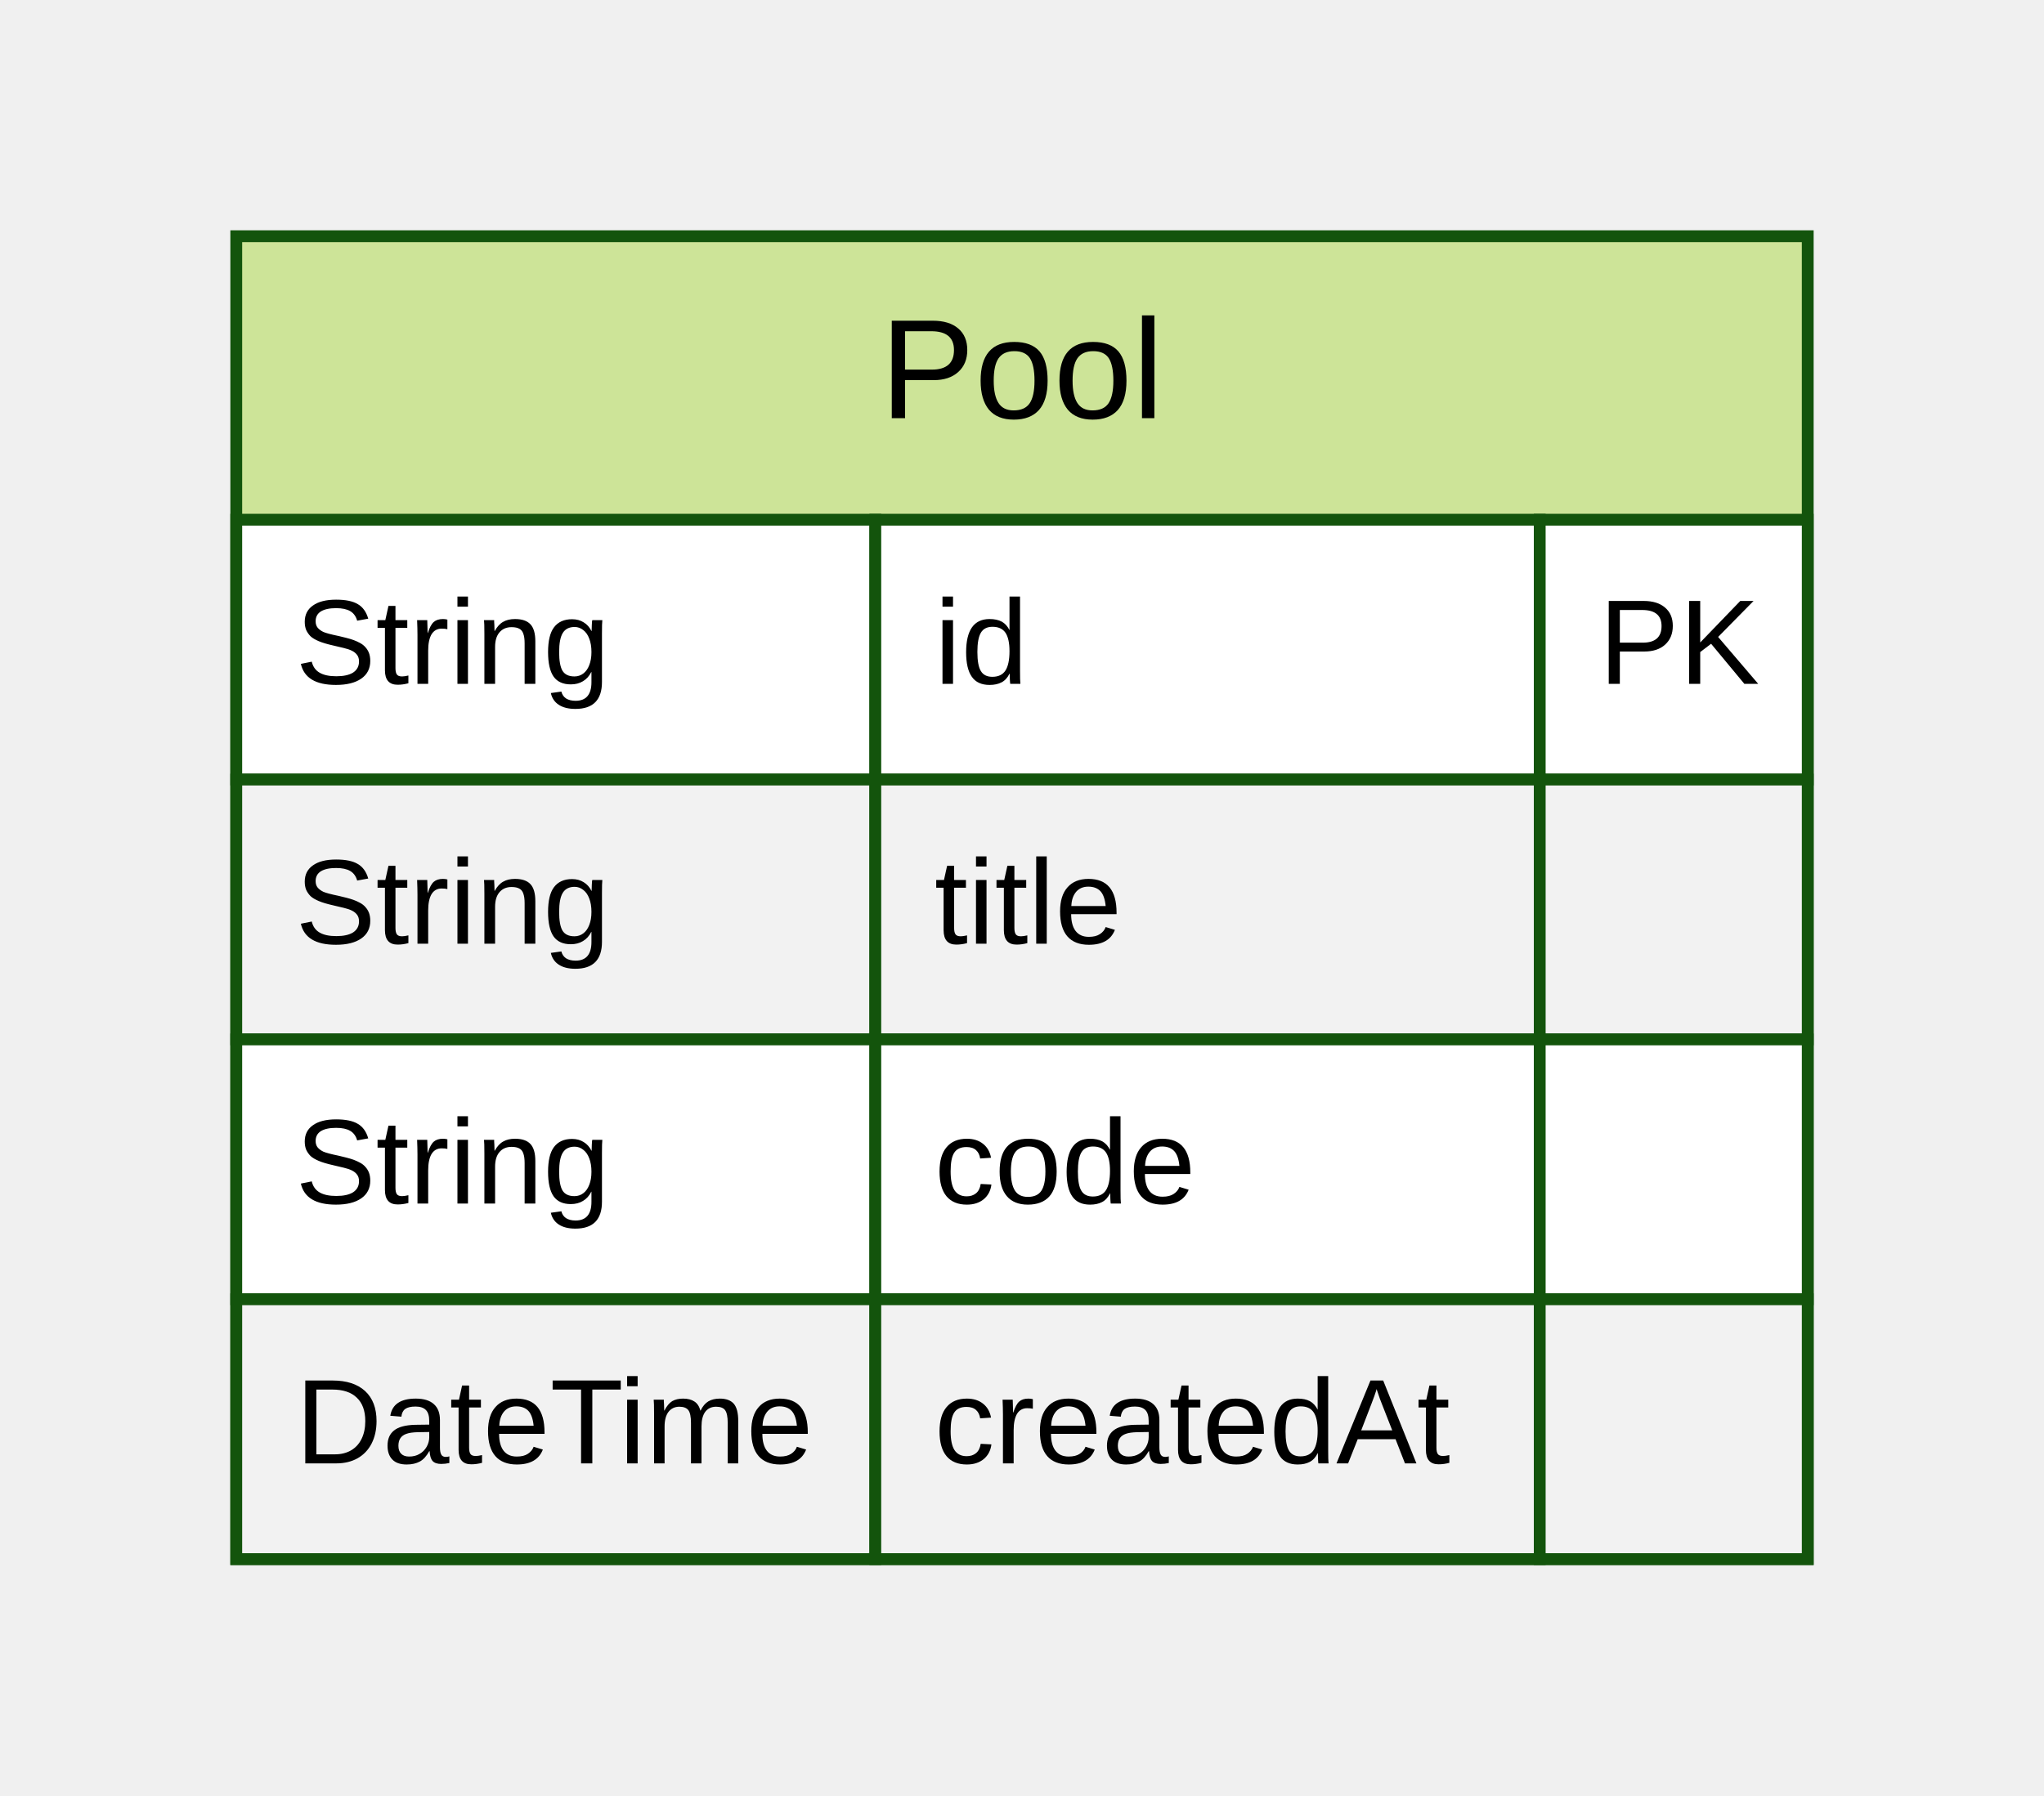
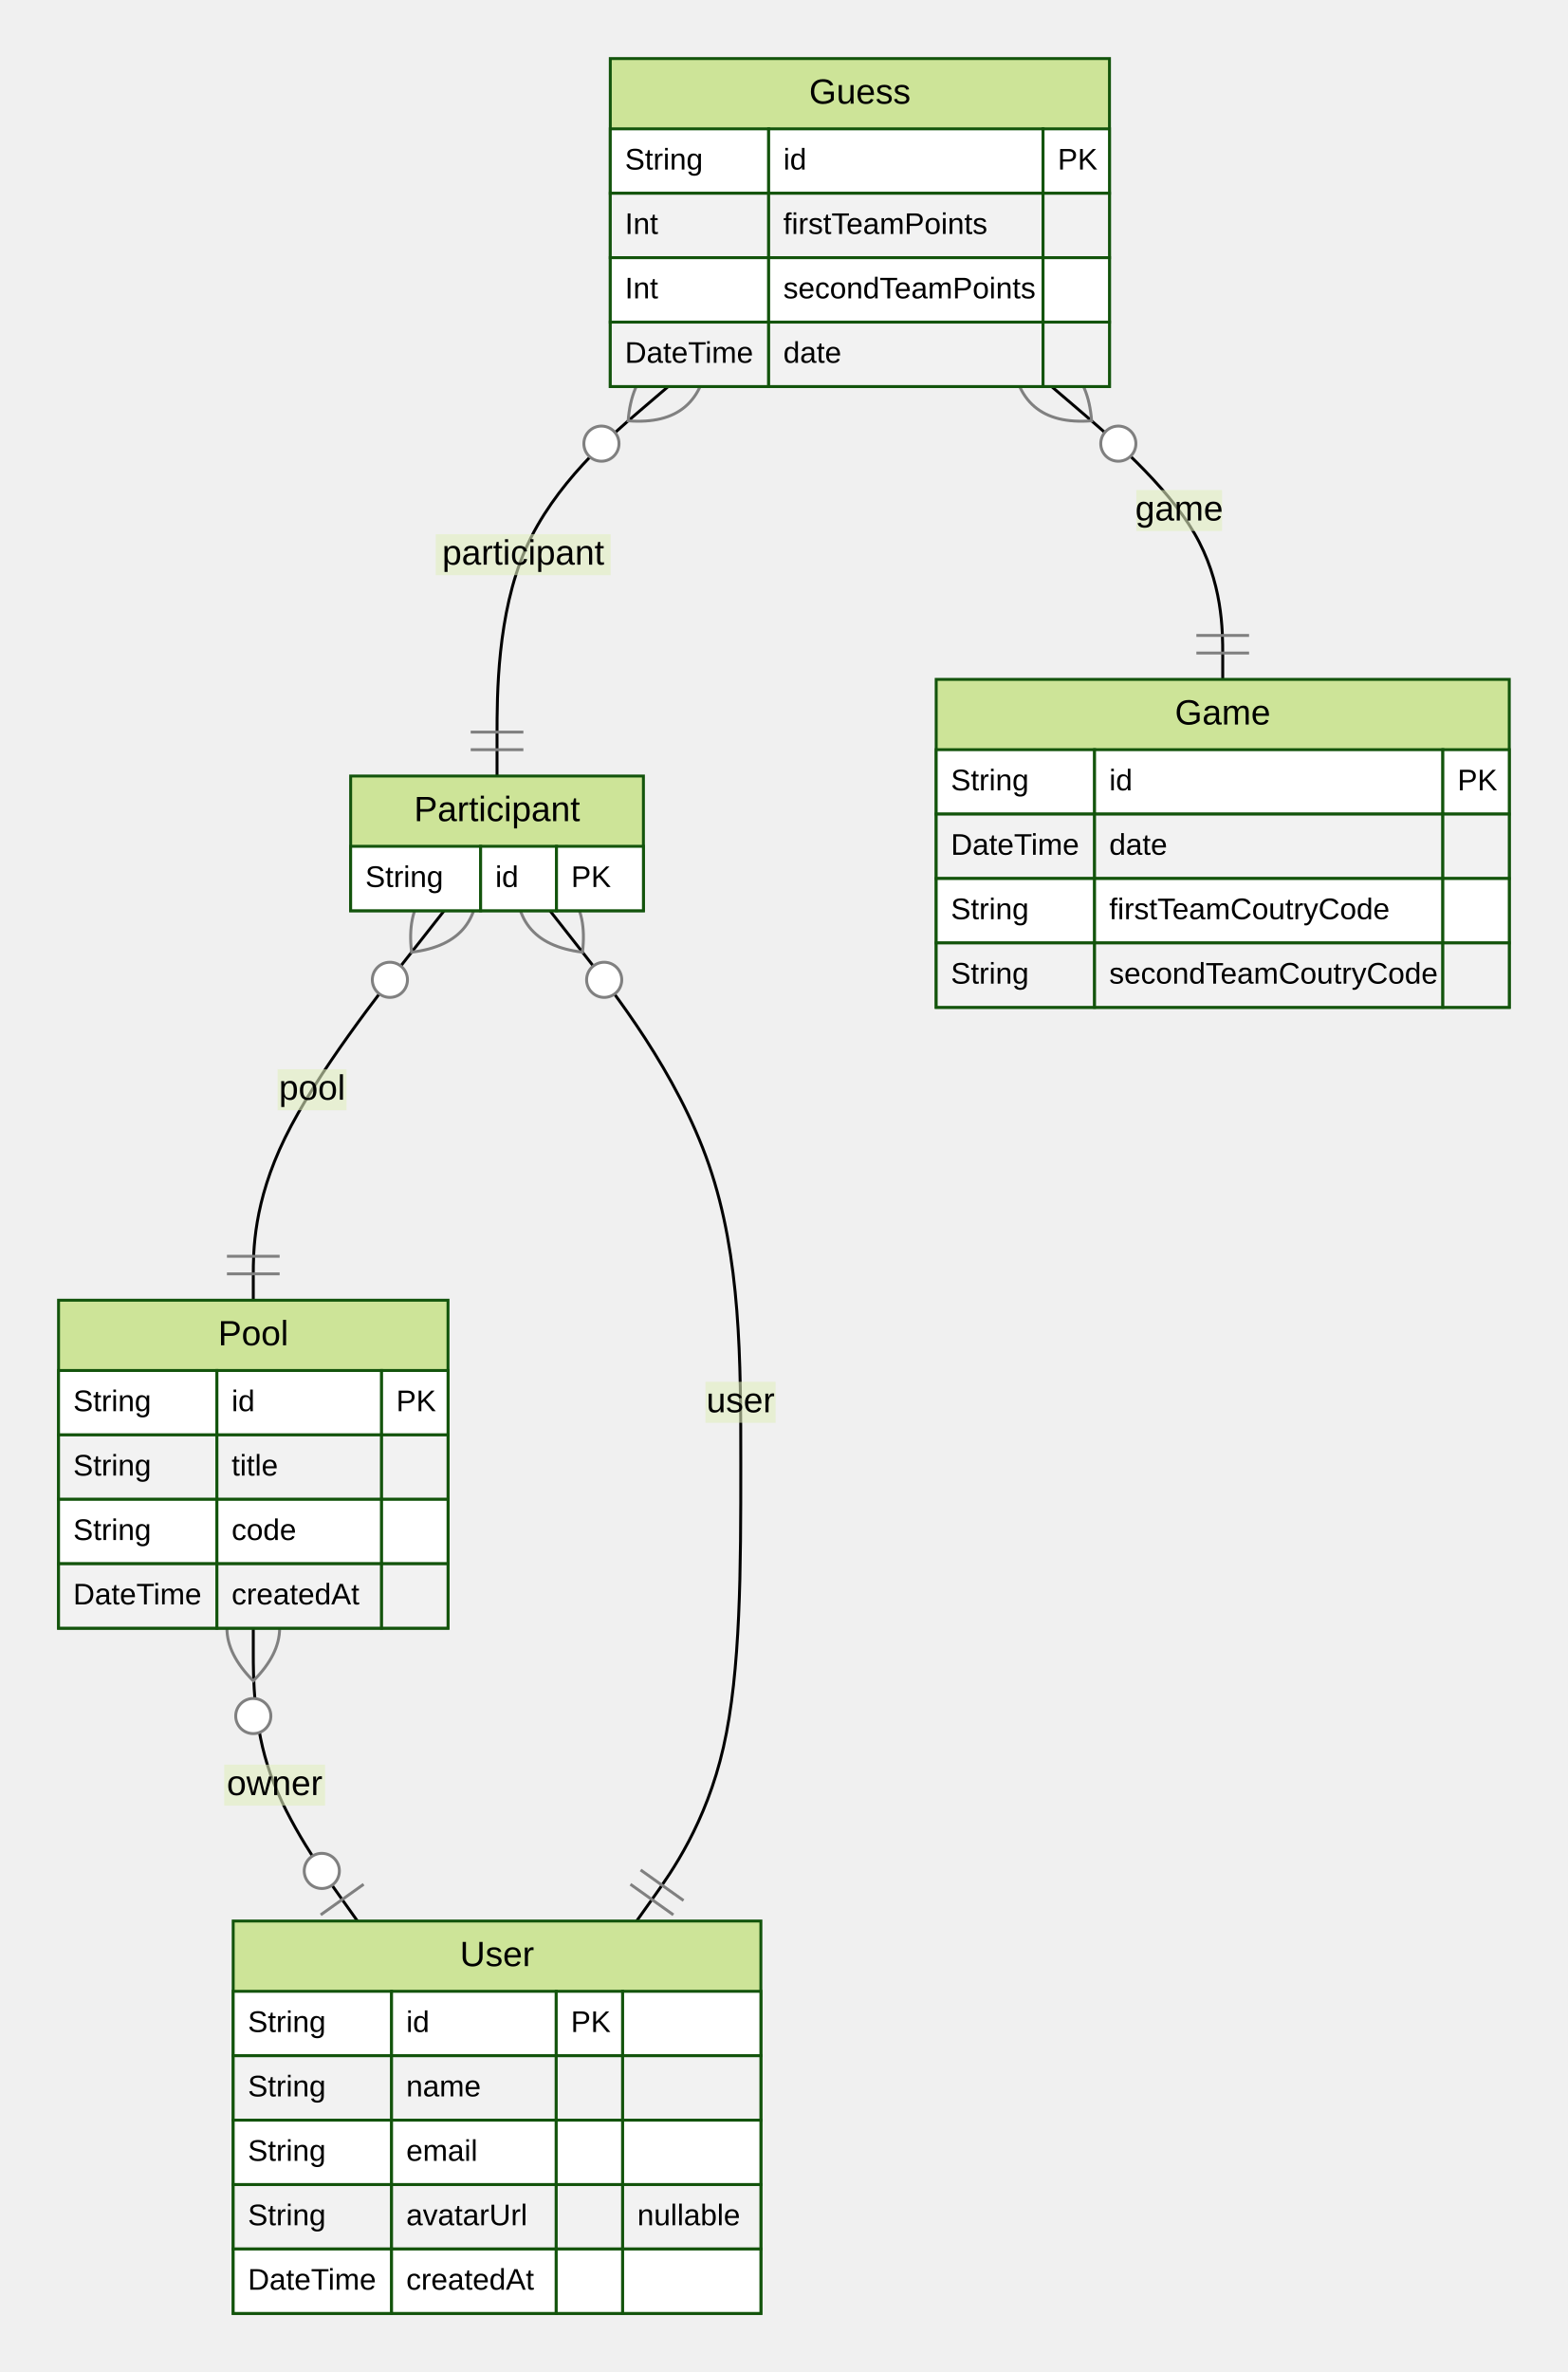
- <svg xmlns="http://www.w3.org/2000/svg" aria-labelledby="chart-title-mermaid-0 chart-desc-mermaid-0" role="img" viewBox="0 0 173.026 152" style="max-width: 173.026px; background-color: white;" width="100%" id="mermaid-0">
+ <svg xmlns="http://www.w3.org/2000/svg" aria-labelledby="chart-title-mermaid-0 chart-desc-mermaid-0" role="img" viewBox="0 0 535.509 810" style="max-width: 535.509px; background-color: white;" width="100%" id="mermaid-0">
  <style>#mermaid-0 {font-family:"trebuchet ms",verdana,arial,sans-serif;font-size:16px;fill:#000000;}#mermaid-0 .error-icon{fill:#552222;}#mermaid-0 .error-text{fill:#552222;stroke:#552222;}#mermaid-0 .edge-thickness-normal{stroke-width:2px;}#mermaid-0 .edge-thickness-thick{stroke-width:3.5px;}#mermaid-0 .edge-pattern-solid{stroke-dasharray:0;}#mermaid-0 .edge-pattern-dashed{stroke-dasharray:3;}#mermaid-0 .edge-pattern-dotted{stroke-dasharray:2;}#mermaid-0 .marker{fill:#000000;stroke:#000000;}#mermaid-0 .marker.cross{stroke:#000000;}#mermaid-0 svg{font-family:"trebuchet ms",verdana,arial,sans-serif;font-size:16px;}#mermaid-0 .entityBox{fill:#cde498;stroke:#13540c;}#mermaid-0 .attributeBoxOdd{fill:#ffffff;stroke:#13540c;}#mermaid-0 .attributeBoxEven{fill:#f2f2f2;stroke:#13540c;}#mermaid-0 .relationshipLabelBox{fill:hsl(78.158, 58.462%, 84.51%);opacity:0.7;background-color:hsl(78.158, 58.462%, 84.51%);}#mermaid-0 .relationshipLabelBox rect{opacity:0.5;}#mermaid-0 .relationshipLine{stroke:#000000;}#mermaid-0 :root{--mermaid-font-family:"trebuchet ms",verdana,arial,sans-serif;}</style>
  <g />
  <defs>
    <marker orient="auto" markerHeight="18" markerWidth="18" refY="9" refX="0" id="ONLY_ONE_START">
      <path d="M9,0 L9,18 M15,0 L15,18" fill="none" stroke="gray" />
    </marker>
  </defs>
  <defs>
    <marker orient="auto" markerHeight="18" markerWidth="18" refY="9" refX="18" id="ONLY_ONE_END">
      <path d="M3,0 L3,18 M9,0 L9,18" fill="none" stroke="gray" />
    </marker>
  </defs>
  <defs>
    <marker orient="auto" markerHeight="18" markerWidth="30" refY="9" refX="0" id="ZERO_OR_ONE_START">
      <circle r="6" cy="9" cx="21" fill="white" stroke="gray" />
      <path d="M9,0 L9,18" fill="none" stroke="gray" />
    </marker>
  </defs>
  <defs>
    <marker orient="auto" markerHeight="18" markerWidth="30" refY="9" refX="30" id="ZERO_OR_ONE_END">
      <circle r="6" cy="9" cx="9" fill="white" stroke="gray" />
      <path d="M21,0 L21,18" fill="none" stroke="gray" />
    </marker>
  </defs>
  <defs>
    <marker orient="auto" markerHeight="36" markerWidth="45" refY="18" refX="18" id="ONE_OR_MORE_START">
      <path d="M0,18 Q 18,0 36,18 Q 18,36 0,18 M42,9 L42,27" fill="none" stroke="gray" />
    </marker>
  </defs>
  <defs>
    <marker orient="auto" markerHeight="36" markerWidth="45" refY="18" refX="27" id="ONE_OR_MORE_END">
      <path d="M3,9 L3,27 M9,18 Q27,0 45,18 Q27,36 9,18" fill="none" stroke="gray" />
    </marker>
  </defs>
  <defs>
    <marker orient="auto" markerHeight="36" markerWidth="57" refY="18" refX="18" id="ZERO_OR_MORE_START">
      <circle r="6" cy="18" cx="48" fill="white" stroke="gray" />
      <path d="M0,18 Q18,0 36,18 Q18,36 0,18" fill="none" stroke="gray" />
    </marker>
  </defs>
  <defs>
    <marker orient="auto" markerHeight="36" markerWidth="57" refY="18" refX="39" id="ZERO_OR_MORE_END">
      <circle r="6" cy="18" cx="9" fill="white" stroke="gray" />
      <path d="M21,18 Q39,0 57,18 Q39,36 21,18" fill="none" stroke="gray" />
    </marker>
  </defs>
-   <g transform="translate(20,20 )" id="Pool">
+   <path marker-start="url(#ZERO_OR_MORE_START)" marker-end="url(#ZERO_OR_ONE_END)" fill="none" stroke="gray" d="M86.513,556L86.513,564.333C86.513,572.667,86.513,589.333,92.443,606C98.373,622.667,110.233,639.333,116.163,647.667L122.093,656" class="er relationshipLine" />
+   <path marker-start="url(#ZERO_OR_MORE_START)" marker-end="url(#ONLY_ONE_END)" fill="none" stroke="gray" d="M187.835,311L198.7,324.833C209.565,338.667,231.296,366.333,242.161,397.833C253.026,429.333,253.026,464.667,253.026,500C253.026,535.333,253.026,570.667,247.096,596.667C241.167,622.667,229.307,639.333,223.377,647.667L217.447,656" class="er relationshipLine" />
+   <path marker-start="url(#ZERO_OR_MORE_START)" marker-end="url(#ONLY_ONE_END)" fill="none" stroke="gray" d="M151.705,311L140.839,324.833C129.974,338.667,108.244,366.333,97.378,388.5C86.513,410.667,86.513,427.333,86.513,435.667L86.513,444" class="er relationshipLine" />
+   <path marker-start="url(#ZERO_OR_MORE_START)" marker-end="url(#ONLY_ONE_END)" fill="none" stroke="gray" d="M359.18,132L368.923,140.333C378.666,148.667,398.153,165.333,407.896,182C417.639,198.667,417.639,215.333,417.639,223.667L417.639,232" class="er relationshipLine" />
+   <path marker-start="url(#ZERO_OR_MORE_START)" marker-end="url(#ONLY_ONE_END)" fill="none" stroke="gray" d="M228.23,132L218.486,140.333C208.743,148.667,189.256,165.333,179.513,187.5C169.77,209.667,169.77,237.333,169.77,251.167L169.77,265" class="er relationshipLine" />
+   <g transform="translate(20,444 )" id="Pool">
    <rect height="112" width="133.026" y="0" x="0" stroke="gray" fill-opacity="100%" fill="honeydew" class="er entityBox" />
    <text transform="translate(66.51321,12)" style="font-family: &quot;trebuchet ms&quot;, verdana, arial, sans-serif;; font-size: 12px" text-anchor="middle" dominant-baseline="middle" y="0" x="0" id="entity-Pool" class="er entityLabel">Pool</text>
    <rect height="22" width="54.096" y="24" x="0" stroke="gray" fill-opacity="100%" fill="honeydew" class="er attributeBoxOdd" />
    <text transform="translate(5,35)" style="font-family: &quot;trebuchet ms&quot;, verdana, arial, sans-serif;; font-size: 10.2px" text-anchor="left" dominant-baseline="middle" y="0" x="0" id="entity-Pool-attr-1-type" class="er entityLabel">String</text>
    <rect height="22" width="56.243" y="24" x="54.096" stroke="gray" fill-opacity="100%" fill="honeydew" class="er attributeBoxOdd" />
    <text transform="translate(59.09555,35)" style="font-family: &quot;trebuchet ms&quot;, verdana, arial, sans-serif;; font-size: 10.2px" text-anchor="left" dominant-baseline="middle" y="0" x="0" id="entity-Pool-attr-1-name" class="er entityLabel">id</text>
    <rect height="22" width="22.688" y="24" x="110.339" stroke="gray" fill-opacity="100%" fill="honeydew" class="er attributeBoxOdd" />
    <text transform="translate(115.3387,35)" style="font-family: &quot;trebuchet ms&quot;, verdana, arial, sans-serif;; font-size: 10.2px" text-anchor="left" dominant-baseline="middle" y="0" x="0" id="entity-Pool-attr-1-key" class="er entityLabel">PK</text>
    <rect height="22" width="54.096" y="46" x="0" stroke="gray" fill-opacity="100%" fill="honeydew" class="er attributeBoxEven" />
    <text transform="translate(5,57)" style="font-family: &quot;trebuchet ms&quot;, verdana, arial, sans-serif;; font-size: 10.2px" text-anchor="left" dominant-baseline="middle" y="0" x="0" id="entity-Pool-attr-2-type" class="er entityLabel">String</text>
    <rect height="22" width="56.243" y="46" x="54.096" stroke="gray" fill-opacity="100%" fill="honeydew" class="er attributeBoxEven" />
    <text transform="translate(59.09555,57)" style="font-family: &quot;trebuchet ms&quot;, verdana, arial, sans-serif;; font-size: 10.2px" text-anchor="left" dominant-baseline="middle" y="0" x="0" id="entity-Pool-attr-2-name" class="er entityLabel">title</text>
    <rect height="22" width="22.688" y="46" x="110.339" stroke="gray" fill-opacity="100%" fill="honeydew" class="er attributeBoxEven" />
    <text transform="translate(115.3387,57)" style="font-family: &quot;trebuchet ms&quot;, verdana, arial, sans-serif;; font-size: 10.2px" text-anchor="left" dominant-baseline="middle" y="0" x="0" id="entity-Pool-attr-2-key" class="er entityLabel" />
    <rect height="22" width="54.096" y="68" x="0" stroke="gray" fill-opacity="100%" fill="honeydew" class="er attributeBoxOdd" />
    <text transform="translate(5,79)" style="font-family: &quot;trebuchet ms&quot;, verdana, arial, sans-serif;; font-size: 10.2px" text-anchor="left" dominant-baseline="middle" y="0" x="0" id="entity-Pool-attr-3-type" class="er entityLabel">String</text>
    <rect height="22" width="56.243" y="68" x="54.096" stroke="gray" fill-opacity="100%" fill="honeydew" class="er attributeBoxOdd" />
    <text transform="translate(59.09555,79)" style="font-family: &quot;trebuchet ms&quot;, verdana, arial, sans-serif;; font-size: 10.2px" text-anchor="left" dominant-baseline="middle" y="0" x="0" id="entity-Pool-attr-3-name" class="er entityLabel">code</text>
    <rect height="22" width="22.688" y="68" x="110.339" stroke="gray" fill-opacity="100%" fill="honeydew" class="er attributeBoxOdd" />
    <text transform="translate(115.3387,79)" style="font-family: &quot;trebuchet ms&quot;, verdana, arial, sans-serif;; font-size: 10.2px" text-anchor="left" dominant-baseline="middle" y="0" x="0" id="entity-Pool-attr-3-key" class="er entityLabel" />
    <rect height="22" width="54.096" y="90" x="0" stroke="gray" fill-opacity="100%" fill="honeydew" class="er attributeBoxEven" />
    <text transform="translate(5,101)" style="font-family: &quot;trebuchet ms&quot;, verdana, arial, sans-serif;; font-size: 10.2px" text-anchor="left" dominant-baseline="middle" y="0" x="0" id="entity-Pool-attr-4-type" class="er entityLabel">DateTime</text>
    <rect height="22" width="56.243" y="90" x="54.096" stroke="gray" fill-opacity="100%" fill="honeydew" class="er attributeBoxEven" />
    <text transform="translate(59.09555,101)" style="font-family: &quot;trebuchet ms&quot;, verdana, arial, sans-serif;; font-size: 10.2px" text-anchor="left" dominant-baseline="middle" y="0" x="0" id="entity-Pool-attr-4-name" class="er entityLabel">createdAt</text>
    <rect height="22" width="22.688" y="90" x="110.339" stroke="gray" fill-opacity="100%" fill="honeydew" class="er attributeBoxEven" />
    <text transform="translate(115.3387,101)" style="font-family: &quot;trebuchet ms&quot;, verdana, arial, sans-serif;; font-size: 10.2px" text-anchor="left" dominant-baseline="middle" y="0" x="0" id="entity-Pool-attr-4-key" class="er entityLabel" />
  </g>
+   <g transform="translate(119.7698,265 )" id="Participant">
+     <rect height="46" width="100" y="0" x="0" stroke="gray" fill-opacity="100%" fill="honeydew" class="er entityBox" />
+     <text transform="translate(50,12)" style="font-family: &quot;trebuchet ms&quot;, verdana, arial, sans-serif;; font-size: 12px" text-anchor="middle" dominant-baseline="middle" y="0" x="0" id="entity-Participant" class="er entityLabel">Participant</text>
+     <rect height="22" width="44.399" y="24" x="0" stroke="gray" fill-opacity="100%" fill="honeydew" class="er attributeBoxOdd" />
+     <text transform="translate(5,35)" style="font-family: &quot;trebuchet ms&quot;, verdana, arial, sans-serif;; font-size: 10.2px" text-anchor="left" dominant-baseline="middle" y="0" x="0" id="entity-Participant-attr-1-type" class="er entityLabel">String</text>
+     <rect height="22" width="25.911" y="24" x="44.399" stroke="gray" fill-opacity="100%" fill="honeydew" class="er attributeBoxOdd" />
+     <text transform="translate(49.39862,35)" style="font-family: &quot;trebuchet ms&quot;, verdana, arial, sans-serif;; font-size: 10.2px" text-anchor="left" dominant-baseline="middle" y="0" x="0" id="entity-Participant-attr-1-name" class="er entityLabel">id</text>
+     <rect height="22" width="29.69" y="24" x="70.31" stroke="gray" fill-opacity="100%" fill="honeydew" class="er attributeBoxOdd" />
+     <text transform="translate(75.30976,35)" style="font-family: &quot;trebuchet ms&quot;, verdana, arial, sans-serif;; font-size: 10.2px" text-anchor="left" dominant-baseline="middle" y="0" x="0" id="entity-Participant-attr-1-key" class="er entityLabel">PK</text>
+   </g>
+   <g transform="translate(79.65034,656 )" id="User">
+     <rect height="134" width="180.239" y="0" x="0" stroke="gray" fill-opacity="100%" fill="honeydew" class="er entityBox" />
+     <text transform="translate(90.11948,12)" style="font-family: &quot;trebuchet ms&quot;, verdana, arial, sans-serif;; font-size: 12px" text-anchor="middle" dominant-baseline="middle" y="0" x="0" id="entity-User" class="er entityLabel">User</text>
+     <rect height="22" width="54.096" y="24" x="0" stroke="gray" fill-opacity="100%" fill="honeydew" class="er attributeBoxOdd" />
+     <text transform="translate(5,35)" style="font-family: &quot;trebuchet ms&quot;, verdana, arial, sans-serif;; font-size: 10.2px" text-anchor="left" dominant-baseline="middle" y="0" x="0" id="entity-User-attr-1-type" class="er entityLabel">String</text>
+     <rect height="22" width="56.243" y="24" x="54.096" stroke="gray" fill-opacity="100%" fill="honeydew" class="er attributeBoxOdd" />
+     <text transform="translate(59.09555,35)" style="font-family: &quot;trebuchet ms&quot;, verdana, arial, sans-serif;; font-size: 10.2px" text-anchor="left" dominant-baseline="middle" y="0" x="0" id="entity-User-attr-1-name" class="er entityLabel">id</text>
+     <rect height="22" width="22.688" y="24" x="110.339" stroke="gray" fill-opacity="100%" fill="honeydew" class="er attributeBoxOdd" />
+     <text transform="translate(115.3387,35)" style="font-family: &quot;trebuchet ms&quot;, verdana, arial, sans-serif;; font-size: 10.2px" text-anchor="left" dominant-baseline="middle" y="0" x="0" id="entity-User-attr-1-key" class="er entityLabel">PK</text>
+     <rect height="22" width="47.213" y="24" x="133.026" stroke="gray" fill-opacity="100%" fill="honeydew" class="er attributeBoxOdd" />
+     <text transform="translate(138.0264,35)" style="font-family: &quot;trebuchet ms&quot;, verdana, arial, sans-serif;; font-size: 10.2px" text-anchor="left" dominant-baseline="middle" y="0" x="0" id="entity-User-attr-1-comment" class="er entityLabel" />
+     <rect height="22" width="54.096" y="46" x="0" stroke="gray" fill-opacity="100%" fill="honeydew" class="er attributeBoxEven" />
+     <text transform="translate(5,57)" style="font-family: &quot;trebuchet ms&quot;, verdana, arial, sans-serif;; font-size: 10.2px" text-anchor="left" dominant-baseline="middle" y="0" x="0" id="entity-User-attr-2-type" class="er entityLabel">String</text>
+     <rect height="22" width="56.243" y="46" x="54.096" stroke="gray" fill-opacity="100%" fill="honeydew" class="er attributeBoxEven" />
+     <text transform="translate(59.09555,57)" style="font-family: &quot;trebuchet ms&quot;, verdana, arial, sans-serif;; font-size: 10.2px" text-anchor="left" dominant-baseline="middle" y="0" x="0" id="entity-User-attr-2-name" class="er entityLabel">name</text>
+     <rect height="22" width="22.688" y="46" x="110.339" stroke="gray" fill-opacity="100%" fill="honeydew" class="er attributeBoxEven" />
+     <text transform="translate(115.3387,57)" style="font-family: &quot;trebuchet ms&quot;, verdana, arial, sans-serif;; font-size: 10.2px" text-anchor="left" dominant-baseline="middle" y="0" x="0" id="entity-User-attr-2-key" class="er entityLabel" />
+     <rect height="22" width="47.213" y="46" x="133.026" stroke="gray" fill-opacity="100%" fill="honeydew" class="er attributeBoxEven" />
+     <text transform="translate(138.0264,57)" style="font-family: &quot;trebuchet ms&quot;, verdana, arial, sans-serif;; font-size: 10.2px" text-anchor="left" dominant-baseline="middle" y="0" x="0" id="entity-User-attr-2-comment" class="er entityLabel" />
+     <rect height="22" width="54.096" y="68" x="0" stroke="gray" fill-opacity="100%" fill="honeydew" class="er attributeBoxOdd" />
+     <text transform="translate(5,79)" style="font-family: &quot;trebuchet ms&quot;, verdana, arial, sans-serif;; font-size: 10.2px" text-anchor="left" dominant-baseline="middle" y="0" x="0" id="entity-User-attr-3-type" class="er entityLabel">String</text>
+     <rect height="22" width="56.243" y="68" x="54.096" stroke="gray" fill-opacity="100%" fill="honeydew" class="er attributeBoxOdd" />
+     <text transform="translate(59.09555,79)" style="font-family: &quot;trebuchet ms&quot;, verdana, arial, sans-serif;; font-size: 10.2px" text-anchor="left" dominant-baseline="middle" y="0" x="0" id="entity-User-attr-3-name" class="er entityLabel">email</text>
+     <rect height="22" width="22.688" y="68" x="110.339" stroke="gray" fill-opacity="100%" fill="honeydew" class="er attributeBoxOdd" />
+     <text transform="translate(115.3387,79)" style="font-family: &quot;trebuchet ms&quot;, verdana, arial, sans-serif;; font-size: 10.2px" text-anchor="left" dominant-baseline="middle" y="0" x="0" id="entity-User-attr-3-key" class="er entityLabel" />
+     <rect height="22" width="47.213" y="68" x="133.026" stroke="gray" fill-opacity="100%" fill="honeydew" class="er attributeBoxOdd" />
+     <text transform="translate(138.0264,79)" style="font-family: &quot;trebuchet ms&quot;, verdana, arial, sans-serif;; font-size: 10.2px" text-anchor="left" dominant-baseline="middle" y="0" x="0" id="entity-User-attr-3-comment" class="er entityLabel" />
+     <rect height="22" width="54.096" y="90" x="0" stroke="gray" fill-opacity="100%" fill="honeydew" class="er attributeBoxEven" />
+     <text transform="translate(5,101)" style="font-family: &quot;trebuchet ms&quot;, verdana, arial, sans-serif;; font-size: 10.2px" text-anchor="left" dominant-baseline="middle" y="0" x="0" id="entity-User-attr-4-type" class="er entityLabel">String</text>
+     <rect height="22" width="56.243" y="90" x="54.096" stroke="gray" fill-opacity="100%" fill="honeydew" class="er attributeBoxEven" />
+     <text transform="translate(59.09555,101)" style="font-family: &quot;trebuchet ms&quot;, verdana, arial, sans-serif;; font-size: 10.2px" text-anchor="left" dominant-baseline="middle" y="0" x="0" id="entity-User-attr-4-name" class="er entityLabel">avatarUrl</text>
+     <rect height="22" width="22.688" y="90" x="110.339" stroke="gray" fill-opacity="100%" fill="honeydew" class="er attributeBoxEven" />
+     <text transform="translate(115.3387,101)" style="font-family: &quot;trebuchet ms&quot;, verdana, arial, sans-serif;; font-size: 10.2px" text-anchor="left" dominant-baseline="middle" y="0" x="0" id="entity-User-attr-4-key" class="er entityLabel" />
+     <rect height="22" width="47.213" y="90" x="133.026" stroke="gray" fill-opacity="100%" fill="honeydew" class="er attributeBoxEven" />
+     <text transform="translate(138.0264,101)" style="font-family: &quot;trebuchet ms&quot;, verdana, arial, sans-serif;; font-size: 10.2px" text-anchor="left" dominant-baseline="middle" y="0" x="0" id="entity-User-attr-4-comment" class="er entityLabel">nullable</text>
+     <rect height="22" width="54.096" y="112" x="0" stroke="gray" fill-opacity="100%" fill="honeydew" class="er attributeBoxOdd" />
+     <text transform="translate(5,123)" style="font-family: &quot;trebuchet ms&quot;, verdana, arial, sans-serif;; font-size: 10.2px" text-anchor="left" dominant-baseline="middle" y="0" x="0" id="entity-User-attr-5-type" class="er entityLabel">DateTime</text>
+     <rect height="22" width="56.243" y="112" x="54.096" stroke="gray" fill-opacity="100%" fill="honeydew" class="er attributeBoxOdd" />
+     <text transform="translate(59.09555,123)" style="font-family: &quot;trebuchet ms&quot;, verdana, arial, sans-serif;; font-size: 10.2px" text-anchor="left" dominant-baseline="middle" y="0" x="0" id="entity-User-attr-5-name" class="er entityLabel">createdAt</text>
+     <rect height="22" width="22.688" y="112" x="110.339" stroke="gray" fill-opacity="100%" fill="honeydew" class="er attributeBoxOdd" />
+     <text transform="translate(115.3387,123)" style="font-family: &quot;trebuchet ms&quot;, verdana, arial, sans-serif;; font-size: 10.2px" text-anchor="left" dominant-baseline="middle" y="0" x="0" id="entity-User-attr-5-key" class="er entityLabel" />
+     <rect height="22" width="47.213" y="112" x="133.026" stroke="gray" fill-opacity="100%" fill="honeydew" class="er attributeBoxOdd" />
+     <text transform="translate(138.0264,123)" style="font-family: &quot;trebuchet ms&quot;, verdana, arial, sans-serif;; font-size: 10.2px" text-anchor="left" dominant-baseline="middle" y="0" x="0" id="entity-User-attr-5-comment" class="er entityLabel" />
+   </g>
+   <g transform="translate(319.7698,232 )" id="Game">
+     <rect height="112" width="195.739" y="0" x="0" stroke="gray" fill-opacity="100%" fill="honeydew" class="er entityBox" />
+     <text transform="translate(97.86967,12)" style="font-family: &quot;trebuchet ms&quot;, verdana, arial, sans-serif;; font-size: 12px" text-anchor="middle" dominant-baseline="middle" y="0" x="0" id="entity-Game" class="er entityLabel">Game</text>
+     <rect height="22" width="54.096" y="24" x="0" stroke="gray" fill-opacity="100%" fill="honeydew" class="er attributeBoxOdd" />
+     <text transform="translate(5,35)" style="font-family: &quot;trebuchet ms&quot;, verdana, arial, sans-serif;; font-size: 10.2px" text-anchor="left" dominant-baseline="middle" y="0" x="0" id="entity-Game-attr-1-type" class="er entityLabel">String</text>
+     <rect height="22" width="118.956" y="24" x="54.096" stroke="gray" fill-opacity="100%" fill="honeydew" class="er attributeBoxOdd" />
+     <text transform="translate(59.09555,35)" style="font-family: &quot;trebuchet ms&quot;, verdana, arial, sans-serif;; font-size: 10.2px" text-anchor="left" dominant-baseline="middle" y="0" x="0" id="entity-Game-attr-1-name" class="er entityLabel">id</text>
+     <rect height="22" width="22.688" y="24" x="173.052" stroke="gray" fill-opacity="100%" fill="honeydew" class="er attributeBoxOdd" />
+     <text transform="translate(178.0517,35)" style="font-family: &quot;trebuchet ms&quot;, verdana, arial, sans-serif;; font-size: 10.2px" text-anchor="left" dominant-baseline="middle" y="0" x="0" id="entity-Game-attr-1-key" class="er entityLabel">PK</text>
+     <rect height="22" width="54.096" y="46" x="0" stroke="gray" fill-opacity="100%" fill="honeydew" class="er attributeBoxEven" />
+     <text transform="translate(5,57)" style="font-family: &quot;trebuchet ms&quot;, verdana, arial, sans-serif;; font-size: 10.2px" text-anchor="left" dominant-baseline="middle" y="0" x="0" id="entity-Game-attr-2-type" class="er entityLabel">DateTime</text>
+     <rect height="22" width="118.956" y="46" x="54.096" stroke="gray" fill-opacity="100%" fill="honeydew" class="er attributeBoxEven" />
+     <text transform="translate(59.09555,57)" style="font-family: &quot;trebuchet ms&quot;, verdana, arial, sans-serif;; font-size: 10.2px" text-anchor="left" dominant-baseline="middle" y="0" x="0" id="entity-Game-attr-2-name" class="er entityLabel">date</text>
+     <rect height="22" width="22.688" y="46" x="173.052" stroke="gray" fill-opacity="100%" fill="honeydew" class="er attributeBoxEven" />
+     <text transform="translate(178.0517,57)" style="font-family: &quot;trebuchet ms&quot;, verdana, arial, sans-serif;; font-size: 10.2px" text-anchor="left" dominant-baseline="middle" y="0" x="0" id="entity-Game-attr-2-key" class="er entityLabel" />
+     <rect height="22" width="54.096" y="68" x="0" stroke="gray" fill-opacity="100%" fill="honeydew" class="er attributeBoxOdd" />
+     <text transform="translate(5,79)" style="font-family: &quot;trebuchet ms&quot;, verdana, arial, sans-serif;; font-size: 10.2px" text-anchor="left" dominant-baseline="middle" y="0" x="0" id="entity-Game-attr-3-type" class="er entityLabel">String</text>
+     <rect height="22" width="118.956" y="68" x="54.096" stroke="gray" fill-opacity="100%" fill="honeydew" class="er attributeBoxOdd" />
+     <text transform="translate(59.09555,79)" style="font-family: &quot;trebuchet ms&quot;, verdana, arial, sans-serif;; font-size: 10.2px" text-anchor="left" dominant-baseline="middle" y="0" x="0" id="entity-Game-attr-3-name" class="er entityLabel">firstTeamCoutryCode</text>
+     <rect height="22" width="22.688" y="68" x="173.052" stroke="gray" fill-opacity="100%" fill="honeydew" class="er attributeBoxOdd" />
+     <text transform="translate(178.0517,79)" style="font-family: &quot;trebuchet ms&quot;, verdana, arial, sans-serif;; font-size: 10.2px" text-anchor="left" dominant-baseline="middle" y="0" x="0" id="entity-Game-attr-3-key" class="er entityLabel" />
+     <rect height="22" width="54.096" y="90" x="0" stroke="gray" fill-opacity="100%" fill="honeydew" class="er attributeBoxEven" />
+     <text transform="translate(5,101)" style="font-family: &quot;trebuchet ms&quot;, verdana, arial, sans-serif;; font-size: 10.2px" text-anchor="left" dominant-baseline="middle" y="0" x="0" id="entity-Game-attr-4-type" class="er entityLabel">String</text>
+     <rect height="22" width="118.956" y="90" x="54.096" stroke="gray" fill-opacity="100%" fill="honeydew" class="er attributeBoxEven" />
+     <text transform="translate(59.09555,101)" style="font-family: &quot;trebuchet ms&quot;, verdana, arial, sans-serif;; font-size: 10.2px" text-anchor="left" dominant-baseline="middle" y="0" x="0" id="entity-Game-attr-4-name" class="er entityLabel">secondTeamCoutryCode</text>
+     <rect height="22" width="22.688" y="90" x="173.052" stroke="gray" fill-opacity="100%" fill="honeydew" class="er attributeBoxEven" />
+     <text transform="translate(178.0517,101)" style="font-family: &quot;trebuchet ms&quot;, verdana, arial, sans-serif;; font-size: 10.2px" text-anchor="left" dominant-baseline="middle" y="0" x="0" id="entity-Game-attr-4-key" class="er entityLabel" />
+   </g>
+   <g transform="translate(208.4525,20 )" id="Guess">
+     <rect height="112" width="170.504" y="0" x="0" stroke="gray" fill-opacity="100%" fill="honeydew" class="er entityBox" />
+     <text transform="translate(85.2522,12)" style="font-family: &quot;trebuchet ms&quot;, verdana, arial, sans-serif;; font-size: 12px" text-anchor="middle" dominant-baseline="middle" y="0" x="0" id="entity-Guess" class="er entityLabel">Guess</text>
+     <rect height="22" width="54.096" y="24" x="0" stroke="gray" fill-opacity="100%" fill="honeydew" class="er attributeBoxOdd" />
+     <text transform="translate(5,35)" style="font-family: &quot;trebuchet ms&quot;, verdana, arial, sans-serif;; font-size: 10.2px" text-anchor="left" dominant-baseline="middle" y="0" x="0" id="entity-Guess-attr-1-type" class="er entityLabel">String</text>
+     <rect height="22" width="93.721" y="24" x="54.096" stroke="gray" fill-opacity="100%" fill="honeydew" class="er attributeBoxOdd" />
+     <text transform="translate(59.09555,35)" style="font-family: &quot;trebuchet ms&quot;, verdana, arial, sans-serif;; font-size: 10.2px" text-anchor="left" dominant-baseline="middle" y="0" x="0" id="entity-Guess-attr-1-name" class="er entityLabel">id</text>
+     <rect height="22" width="22.688" y="24" x="147.817" stroke="gray" fill-opacity="100%" fill="honeydew" class="er attributeBoxOdd" />
+     <text transform="translate(152.8167,35)" style="font-family: &quot;trebuchet ms&quot;, verdana, arial, sans-serif;; font-size: 10.2px" text-anchor="left" dominant-baseline="middle" y="0" x="0" id="entity-Guess-attr-1-key" class="er entityLabel">PK</text>
+     <rect height="22" width="54.096" y="46" x="0" stroke="gray" fill-opacity="100%" fill="honeydew" class="er attributeBoxEven" />
+     <text transform="translate(5,57)" style="font-family: &quot;trebuchet ms&quot;, verdana, arial, sans-serif;; font-size: 10.2px" text-anchor="left" dominant-baseline="middle" y="0" x="0" id="entity-Guess-attr-2-type" class="er entityLabel">Int</text>
+     <rect height="22" width="93.721" y="46" x="54.096" stroke="gray" fill-opacity="100%" fill="honeydew" class="er attributeBoxEven" />
+     <text transform="translate(59.09555,57)" style="font-family: &quot;trebuchet ms&quot;, verdana, arial, sans-serif;; font-size: 10.2px" text-anchor="left" dominant-baseline="middle" y="0" x="0" id="entity-Guess-attr-2-name" class="er entityLabel">firstTeamPoints</text>
+     <rect height="22" width="22.688" y="46" x="147.817" stroke="gray" fill-opacity="100%" fill="honeydew" class="er attributeBoxEven" />
+     <text transform="translate(152.8167,57)" style="font-family: &quot;trebuchet ms&quot;, verdana, arial, sans-serif;; font-size: 10.2px" text-anchor="left" dominant-baseline="middle" y="0" x="0" id="entity-Guess-attr-2-key" class="er entityLabel" />
+     <rect height="22" width="54.096" y="68" x="0" stroke="gray" fill-opacity="100%" fill="honeydew" class="er attributeBoxOdd" />
+     <text transform="translate(5,79)" style="font-family: &quot;trebuchet ms&quot;, verdana, arial, sans-serif;; font-size: 10.2px" text-anchor="left" dominant-baseline="middle" y="0" x="0" id="entity-Guess-attr-3-type" class="er entityLabel">Int</text>
+     <rect height="22" width="93.721" y="68" x="54.096" stroke="gray" fill-opacity="100%" fill="honeydew" class="er attributeBoxOdd" />
+     <text transform="translate(59.09555,79)" style="font-family: &quot;trebuchet ms&quot;, verdana, arial, sans-serif;; font-size: 10.2px" text-anchor="left" dominant-baseline="middle" y="0" x="0" id="entity-Guess-attr-3-name" class="er entityLabel">secondTeamPoints</text>
+     <rect height="22" width="22.688" y="68" x="147.817" stroke="gray" fill-opacity="100%" fill="honeydew" class="er attributeBoxOdd" />
+     <text transform="translate(152.8167,79)" style="font-family: &quot;trebuchet ms&quot;, verdana, arial, sans-serif;; font-size: 10.2px" text-anchor="left" dominant-baseline="middle" y="0" x="0" id="entity-Guess-attr-3-key" class="er entityLabel" />
+     <rect height="22" width="54.096" y="90" x="0" stroke="gray" fill-opacity="100%" fill="honeydew" class="er attributeBoxEven" />
+     <text transform="translate(5,101)" style="font-family: &quot;trebuchet ms&quot;, verdana, arial, sans-serif;; font-size: 10.2px" text-anchor="left" dominant-baseline="middle" y="0" x="0" id="entity-Guess-attr-4-type" class="er entityLabel">DateTime</text>
+     <rect height="22" width="93.721" y="90" x="54.096" stroke="gray" fill-opacity="100%" fill="honeydew" class="er attributeBoxEven" />
+     <text transform="translate(59.09555,101)" style="font-family: &quot;trebuchet ms&quot;, verdana, arial, sans-serif;; font-size: 10.2px" text-anchor="left" dominant-baseline="middle" y="0" x="0" id="entity-Guess-attr-4-name" class="er entityLabel">date</text>
+     <rect height="22" width="22.688" y="90" x="147.817" stroke="gray" fill-opacity="100%" fill="honeydew" class="er attributeBoxEven" />
+     <text transform="translate(152.8167,101)" style="font-family: &quot;trebuchet ms&quot;, verdana, arial, sans-serif;; font-size: 10.2px" text-anchor="left" dominant-baseline="middle" y="0" x="0" id="entity-Guess-attr-4-key" class="er entityLabel" />
+   </g>
+   <rect fill-opacity="85%" fill="white" height="14" width="34.471" y="602.592" x="76.574" class="er relationshipLabelBox" />
+   <text style="font-family: &quot;trebuchet ms&quot;, verdana, arial, sans-serif;; font-size: 12px" dominant-baseline="middle" text-anchor="middle" y="609.592" x="93.81" id="rel1" class="er relationshipLabel">owner</text>
+   <rect fill-opacity="85%" fill="white" height="14" width="23.959" y="471.862" x="240.96" class="er relationshipLabelBox" />
+   <text style="font-family: &quot;trebuchet ms&quot;, verdana, arial, sans-serif;; font-size: 12px" dominant-baseline="middle" text-anchor="middle" y="478.862" x="252.94" id="rel2" class="er relationshipLabel">user</text>
+   <rect fill-opacity="85%" fill="white" height="14" width="23.564" y="365.133" x="94.824" class="er relationshipLabelBox" />
+   <text style="font-family: &quot;trebuchet ms&quot;, verdana, arial, sans-serif;; font-size: 12px" dominant-baseline="middle" text-anchor="middle" y="372.133" x="106.606" id="rel3" class="er relationshipLabel">pool</text>
+   <rect fill-opacity="85%" fill="white" height="14" width="29.289" y="167.335" x="388.132" class="er relationshipLabelBox" />
+   <text style="font-family: &quot;trebuchet ms&quot;, verdana, arial, sans-serif;; font-size: 12px" dominant-baseline="middle" text-anchor="middle" y="174.335" x="402.776" id="rel4" class="er relationshipLabel">game</text>
+   <rect fill-opacity="85%" fill="white" height="14" width="59.744" y="182.417" x="148.828" class="er relationshipLabelBox" />
+   <text style="font-family: &quot;trebuchet ms&quot;, verdana, arial, sans-serif;; font-size: 12px" dominant-baseline="middle" text-anchor="middle" y="189.417" x="178.7" id="rel5" class="er relationshipLabel">participant</text>
</svg>
